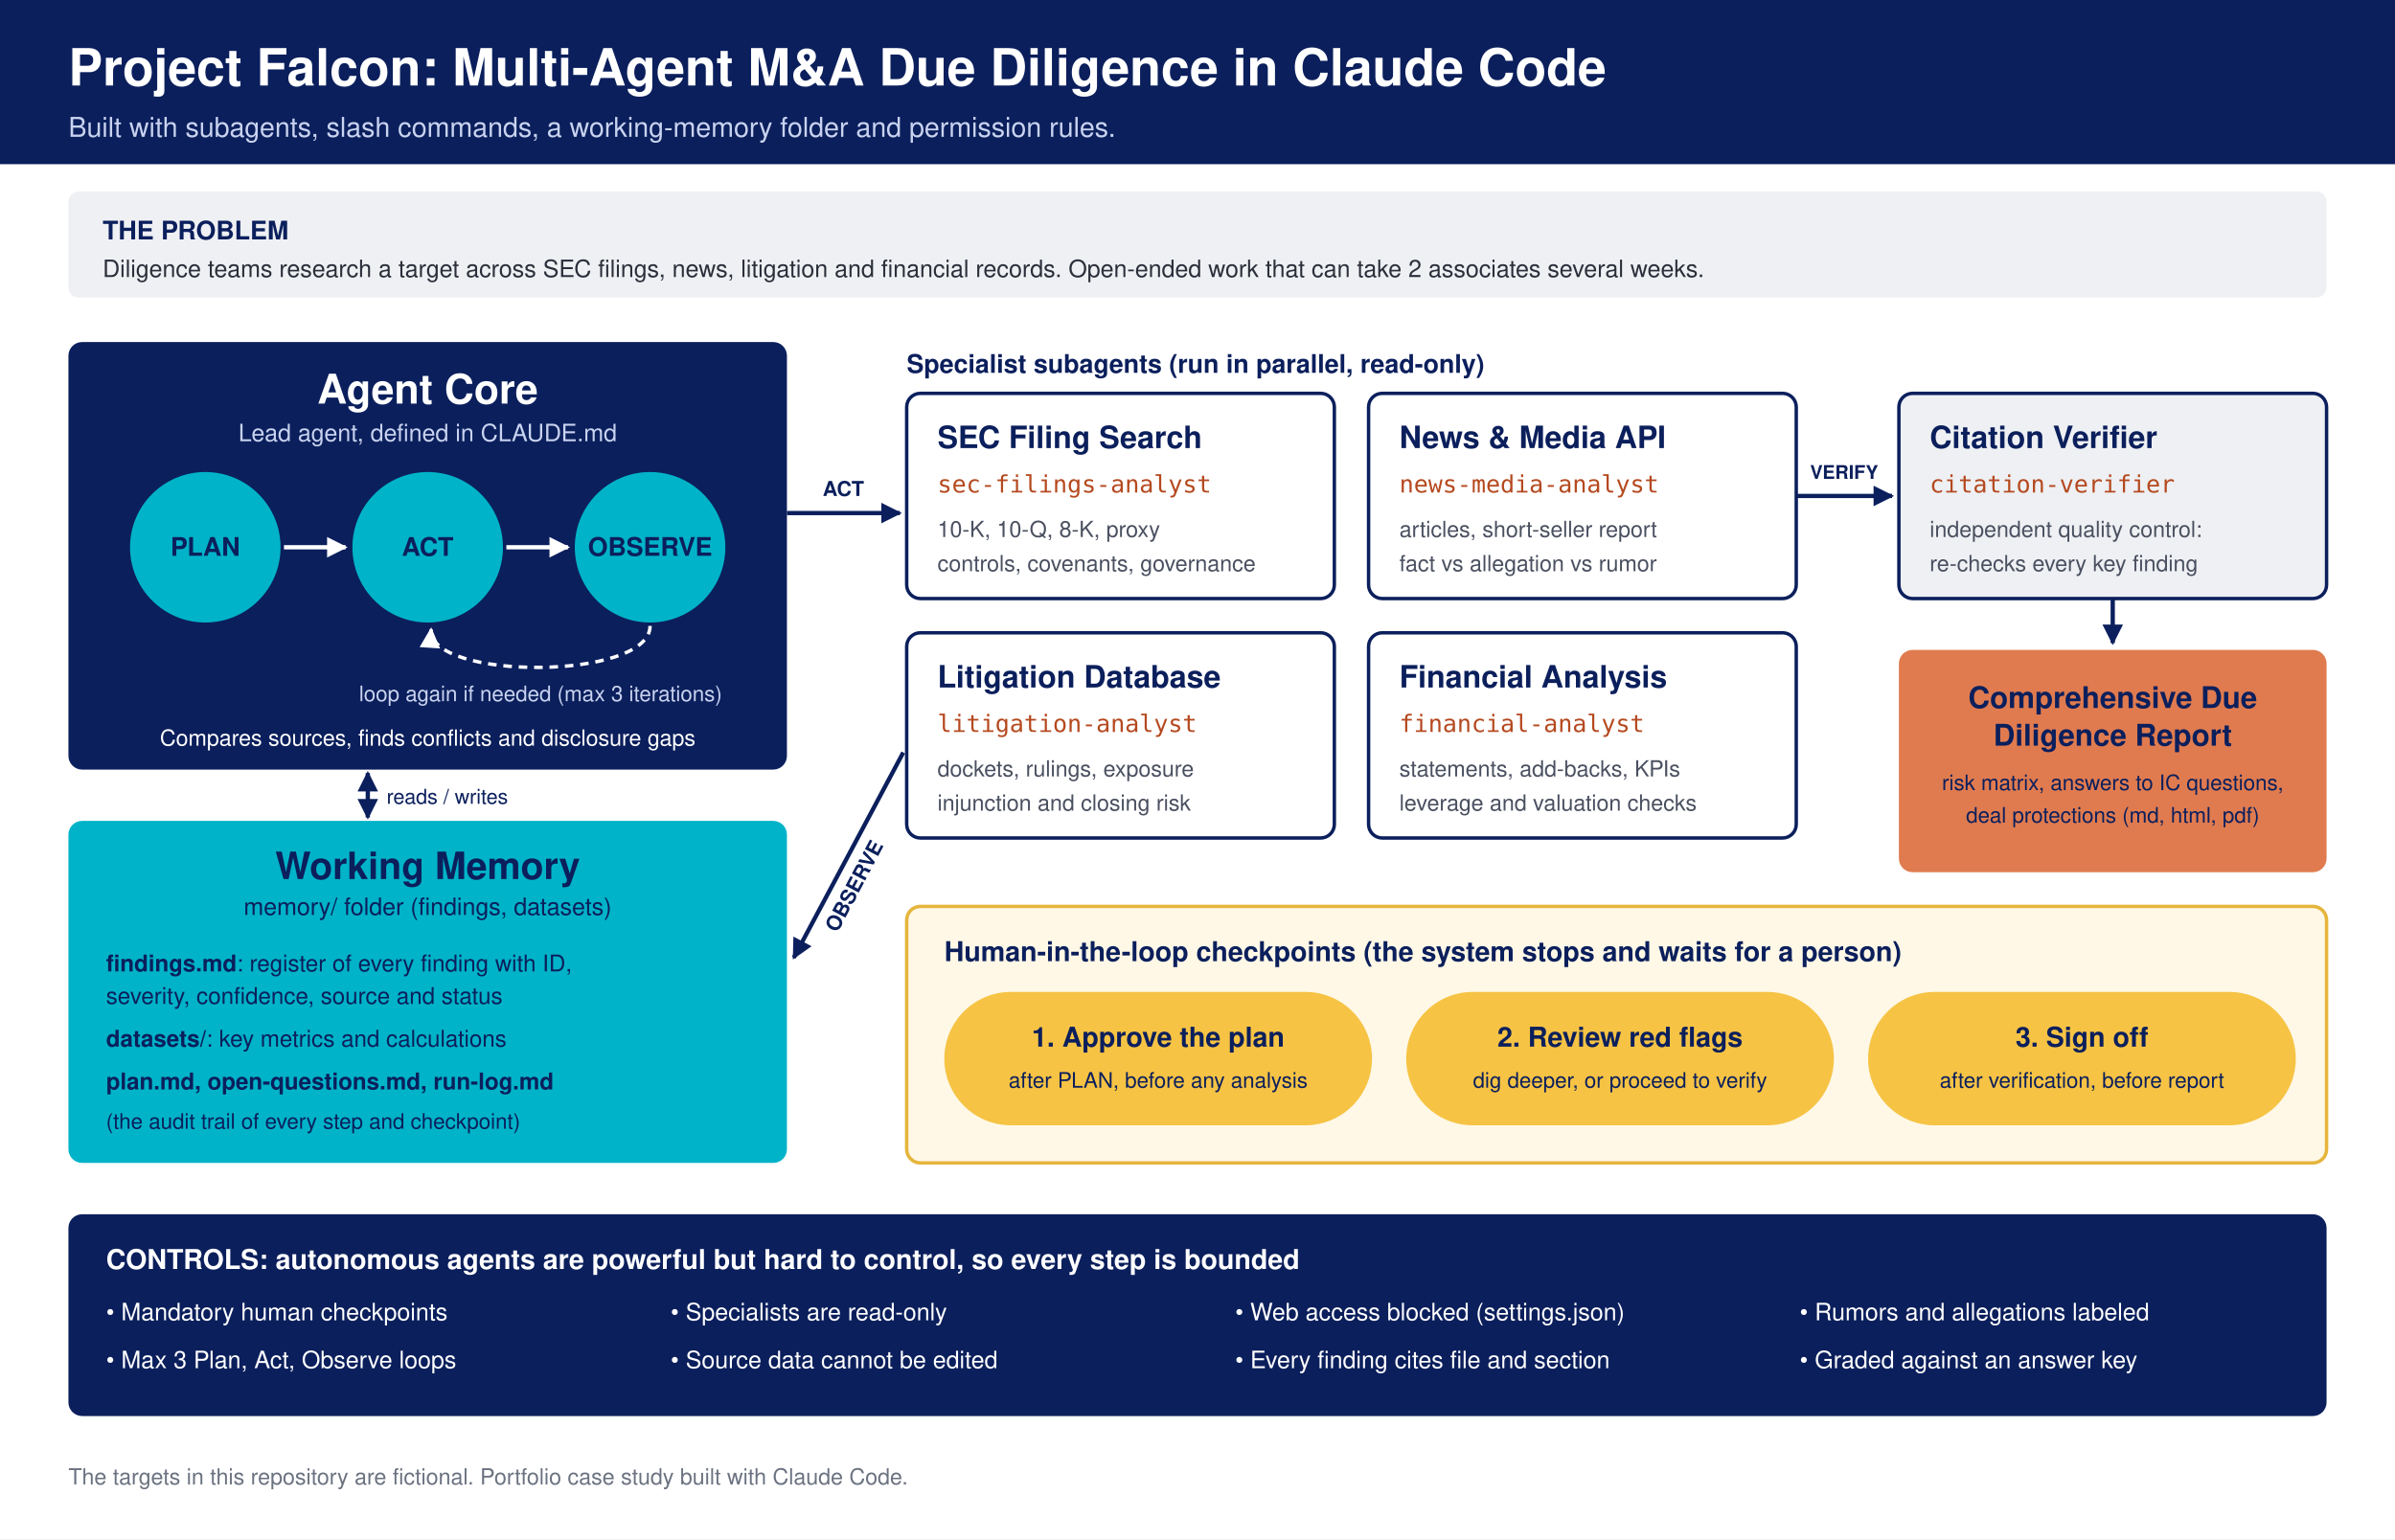
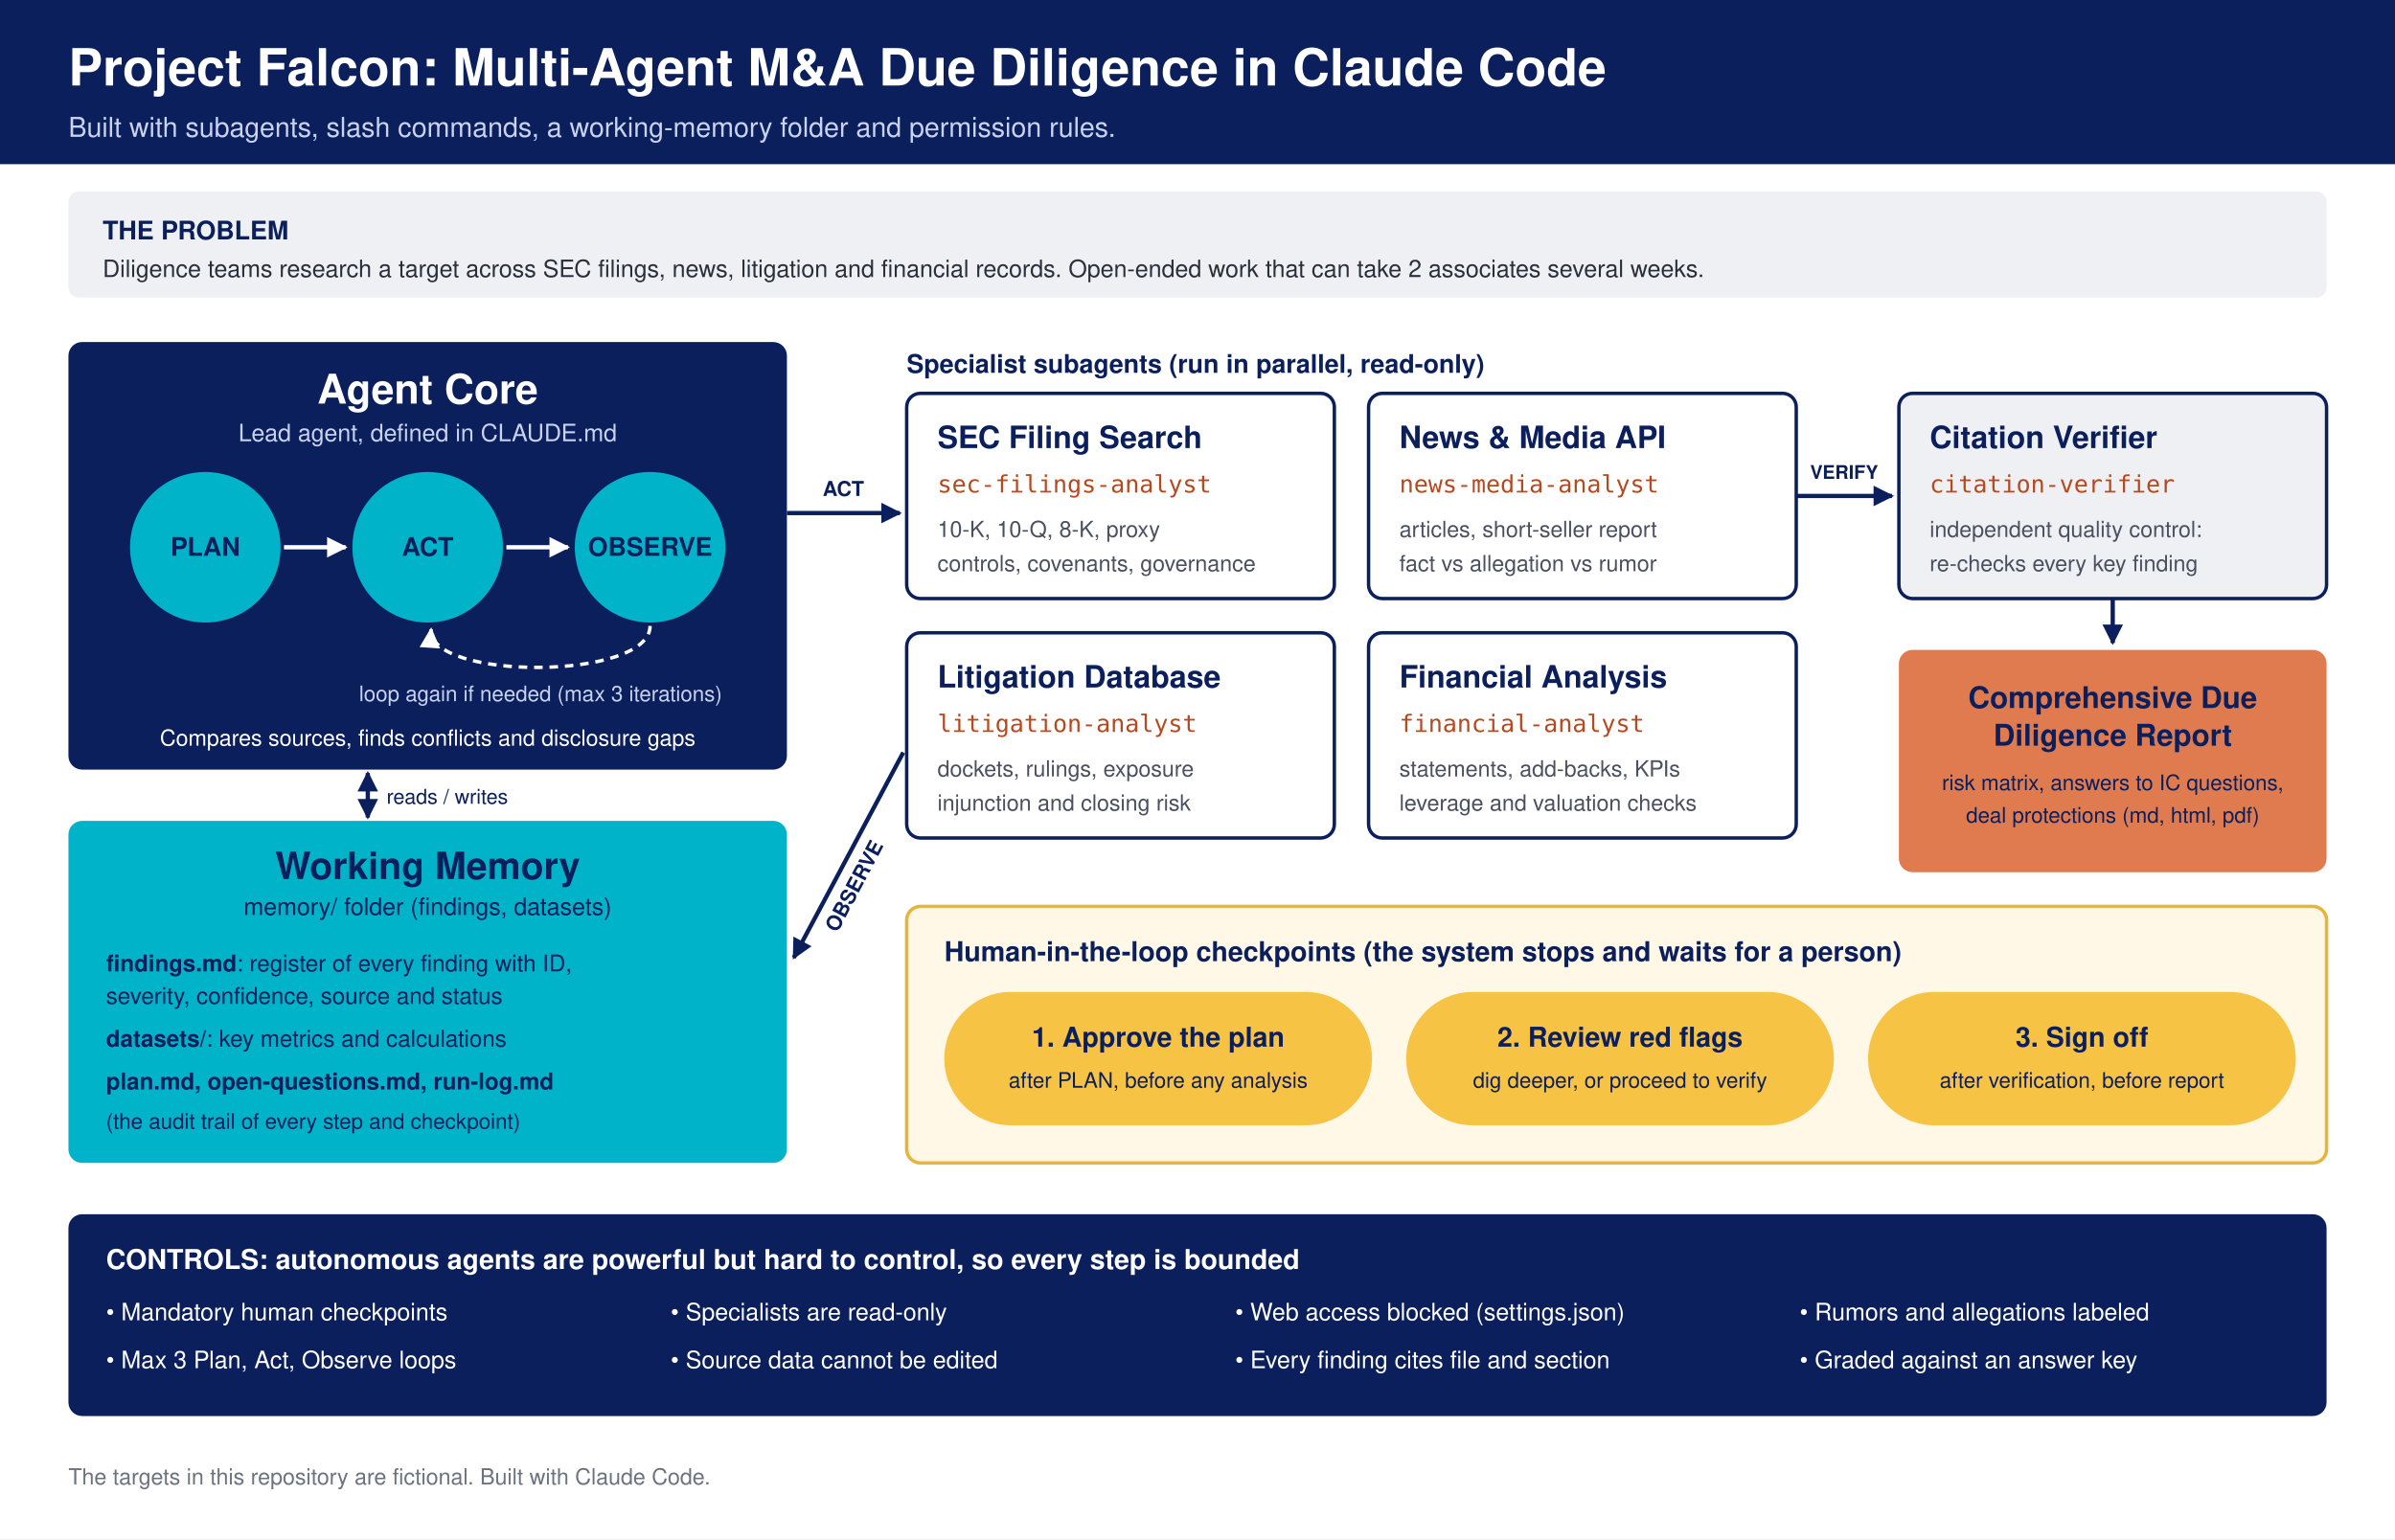
<svg xmlns="http://www.w3.org/2000/svg" width="1400" height="900" viewBox="0 0 1400 900" font-family="Helvetica, Arial, 'Liberation Sans', sans-serif">
  <defs>
    <marker id="arr" viewBox="0 0 10 10" refX="9" refY="5" markerUnits="userSpaceOnUse" markerWidth="12" markerHeight="12" orient="auto-start-reverse">
      <path d="M0,0 L10,5 L0,10 z" fill="#0B1F5C" />
    </marker>
    <marker id="arrw" viewBox="0 0 10 10" refX="9" refY="5" markerUnits="userSpaceOnUse" markerWidth="12" markerHeight="12" orient="auto-start-reverse">
      <path d="M0,0 L10,5 L0,10 z" fill="#FFFFFF" />
    </marker>
  </defs>
  <rect width="1400" height="900" fill="#FFFFFF" />
  <rect x="0" y="0" width="1400" height="96" fill="#0B1F5C" />
  <text x="40" y="50" font-size="30" font-weight="700" fill="#FFFFFF">Project Falcon: Multi-Agent M&amp;A Due Diligence in Claude Code</text>
  <text x="40" y="80" font-size="16" fill="#C9D3F0">Built with subagents, slash commands, a working-memory folder and permission rules.</text>
  <rect x="40" y="112" width="1320" height="62" rx="6" fill="#EEF0F3" />
  <text x="60" y="140" font-size="15" font-weight="700" fill="#0B1F5C">THE PROBLEM</text>
  <text x="60" y="162" font-size="14" fill="#2B2F3A">Diligence teams research a target across SEC filings, news, litigation and financial records. Open-ended work that can take 2 associates several weeks.</text>
  <rect x="40" y="200" width="420" height="250" rx="8" fill="#0B1F5C" />
  <text x="250" y="236" font-size="24" font-weight="700" fill="#FFFFFF" text-anchor="middle">Agent Core</text>
  <text x="250" y="258" font-size="14" fill="#C9D3F0" text-anchor="middle">Lead agent, defined in CLAUDE.md</text>
  <circle cx="120" cy="320" r="44" fill="#00B3C8" />
  <circle cx="250" cy="320" r="44" fill="#00B3C8" />
  <circle cx="380" cy="320" r="44" fill="#00B3C8" />
  <text x="120" y="325" font-size="15" font-weight="700" fill="#0B1F5C" text-anchor="middle">PLAN</text>
  <text x="250" y="325" font-size="15" font-weight="700" fill="#0B1F5C" text-anchor="middle">ACT</text>
  <text x="380" y="325" font-size="15" font-weight="700" fill="#0B1F5C" text-anchor="middle">OBSERVE</text>
  <line x1="166" y1="320" x2="202" y2="320" stroke="#FFFFFF" stroke-width="2.5" marker-end="url(#arrw)" />
  <line x1="296" y1="320" x2="332" y2="320" stroke="#FFFFFF" stroke-width="2.5" marker-end="url(#arrw)" />
  <path d="M380,366 C380,398 250,398 252,368" fill="none" stroke="#FFFFFF" stroke-width="2" stroke-dasharray="5 4" marker-end="url(#arrw)" />
  <text x="316" y="410" font-size="12.5" fill="#C9D3F0" text-anchor="middle">loop again if needed (max 3 iterations)</text>
  <text x="250" y="436" font-size="13" fill="#FFFFFF" text-anchor="middle">Compares sources, finds conflicts and disclosure gaps</text>
  <rect x="40" y="480" width="420" height="200" rx="8" fill="#00B3C8" />
  <text x="250" y="514" font-size="22" font-weight="700" fill="#0B1F5C" text-anchor="middle">Working Memory</text>
  <text x="250" y="535" font-size="14" fill="#0B1F5C" text-anchor="middle">memory/ folder (findings, datasets)</text>
  <text x="62" y="568" font-size="13.5" fill="#0B1F5C">
    <tspan font-weight="700">findings.md</tspan>: register of every finding with ID,</text>
  <text x="62" y="587" font-size="13.5" fill="#0B1F5C">severity, confidence, source and status</text>
  <text x="62" y="612" font-size="13.5" fill="#0B1F5C">
    <tspan font-weight="700">datasets/</tspan>: key metrics and calculations</text>
  <text x="62" y="637" font-size="13.5" fill="#0B1F5C">
    <tspan font-weight="700">plan.md, open-questions.md, run-log.md</tspan>
  </text>
  <text x="62" y="660" font-size="12.5" fill="#0B1F5C">(the audit trail of every step and checkpoint)</text>
  <line x1="215" y1="452" x2="215" y2="478" stroke="#0B1F5C" stroke-width="2.5" marker-start="url(#arr)" marker-end="url(#arr)" />
  <text x="226" y="470" font-size="12" fill="#0B1F5C">reads / writes</text>
  <text x="530" y="218" font-size="15" font-weight="700" fill="#0B1F5C">Specialist subagents (run in parallel, read-only)</text>
  <g>
    <rect x="530" y="230" width="250" height="120" rx="8" fill="#FFFFFF" stroke="#0B1F5C" stroke-width="2" />
    <text x="548" y="262" font-size="18" font-weight="700" fill="#0B1F5C">SEC Filing Search</text>
    <text x="548" y="288" font-size="14" fill="#B5491F" font-family="Menlo, Consolas, monospace">sec-filings-analyst</text>
    <text x="548" y="314" font-size="13" fill="#4A5060">10-K, 10-Q, 8-K, proxy</text>
    <text x="548" y="334" font-size="13" fill="#4A5060">controls, covenants, governance</text>
  </g>
  <g>
    <rect x="800" y="230" width="250" height="120" rx="8" fill="#FFFFFF" stroke="#0B1F5C" stroke-width="2" />
    <text x="818" y="262" font-size="18" font-weight="700" fill="#0B1F5C">News &amp; Media API</text>
    <text x="818" y="288" font-size="14" fill="#B5491F" font-family="Menlo, Consolas, monospace">news-media-analyst</text>
    <text x="818" y="314" font-size="13" fill="#4A5060">articles, short-seller report</text>
    <text x="818" y="334" font-size="13" fill="#4A5060">fact vs allegation vs rumor</text>
  </g>
  <g>
    <rect x="530" y="370" width="250" height="120" rx="8" fill="#FFFFFF" stroke="#0B1F5C" stroke-width="2" />
    <text x="548" y="402" font-size="18" font-weight="700" fill="#0B1F5C">Litigation Database</text>
    <text x="548" y="428" font-size="14" fill="#B5491F" font-family="Menlo, Consolas, monospace">litigation-analyst</text>
    <text x="548" y="454" font-size="13" fill="#4A5060">dockets, rulings, exposure</text>
    <text x="548" y="474" font-size="13" fill="#4A5060">injunction and closing risk</text>
  </g>
  <g>
    <rect x="800" y="370" width="250" height="120" rx="8" fill="#FFFFFF" stroke="#0B1F5C" stroke-width="2" />
    <text x="818" y="402" font-size="18" font-weight="700" fill="#0B1F5C">Financial Analysis</text>
    <text x="818" y="428" font-size="14" fill="#B5491F" font-family="Menlo, Consolas, monospace">financial-analyst</text>
    <text x="818" y="454" font-size="13" fill="#4A5060">statements, add-backs, KPIs</text>
    <text x="818" y="474" font-size="13" fill="#4A5060">leverage and valuation checks</text>
  </g>
  <line x1="460" y1="300" x2="526" y2="300" stroke="#0B1F5C" stroke-width="2.5" marker-end="url(#arr)" />
  <text x="493" y="290" font-size="12" font-weight="700" fill="#0B1F5C" text-anchor="middle">ACT</text>
  <line x1="528" y1="440" x2="464" y2="560" stroke="#0B1F5C" stroke-width="2.5" marker-end="url(#arr)" />
  <text x="503" y="520" font-size="12" font-weight="700" fill="#0B1F5C" text-anchor="middle" transform="rotate(-62 503 520)">OBSERVE</text>
  <rect x="1110" y="230" width="250" height="120" rx="8" fill="#EEF0F3" stroke="#0B1F5C" stroke-width="2" />
  <text x="1128" y="262" font-size="18" font-weight="700" fill="#0B1F5C">Citation Verifier</text>
  <text x="1128" y="288" font-size="14" fill="#B5491F" font-family="Menlo, Consolas, monospace">citation-verifier</text>
  <text x="1128" y="314" font-size="13" fill="#4A5060">independent quality control:</text>
  <text x="1128" y="334" font-size="13" fill="#4A5060">re-checks every key finding</text>
  <line x1="1050" y1="290" x2="1106" y2="290" stroke="#0B1F5C" stroke-width="2.5" marker-end="url(#arr)" />
  <text x="1078" y="280" font-size="11" font-weight="700" fill="#0B1F5C" text-anchor="middle">VERIFY</text>
  <rect x="1110" y="380" width="250" height="130" rx="8" fill="#E07B4F" />
  <text x="1235" y="414" font-size="17.5" font-weight="700" fill="#0B1F5C" text-anchor="middle">Comprehensive Due</text>
  <text x="1235" y="436" font-size="17.5" font-weight="700" fill="#0B1F5C" text-anchor="middle">Diligence Report</text>
  <text x="1235" y="462" font-size="12.5" fill="#0B1F5C" text-anchor="middle">risk matrix, answers to IC questions,</text>
  <text x="1235" y="481" font-size="12.5" fill="#0B1F5C" text-anchor="middle">deal protections (md, html, pdf)</text>
  <line x1="1235" y1="350" x2="1235" y2="376" stroke="#0B1F5C" stroke-width="2.5" marker-end="url(#arr)" />
  <rect x="530" y="530" width="830" height="150" rx="8" fill="#FFF8E6" stroke="#E5B53C" stroke-width="2" />
  <text x="552" y="562" font-size="16" font-weight="700" fill="#0B1F5C">Human-in-the-loop checkpoints (the system stops and waits for a person)</text>
  <rect x="552" y="580" width="250" height="78" rx="39" fill="#F6C344" />
  <text x="677" y="612" font-size="16" font-weight="700" fill="#0B1F5C" text-anchor="middle">1. Approve the plan</text>
  <text x="677" y="636" font-size="12.5" fill="#0B1F5C" text-anchor="middle">after PLAN, before any analysis</text>
  <rect x="822" y="580" width="250" height="78" rx="39" fill="#F6C344" />
  <text x="947" y="612" font-size="16" font-weight="700" fill="#0B1F5C" text-anchor="middle">2. Review red flags</text>
  <text x="947" y="636" font-size="12.5" fill="#0B1F5C" text-anchor="middle">dig deeper, or proceed to verify</text>
  <rect x="1092" y="580" width="250" height="78" rx="39" fill="#F6C344" />
  <text x="1217" y="612" font-size="16" font-weight="700" fill="#0B1F5C" text-anchor="middle">3. Sign off</text>
  <text x="1217" y="636" font-size="12.5" fill="#0B1F5C" text-anchor="middle">after verification, before report</text>
  <rect x="40" y="710" width="1320" height="118" rx="8" fill="#0B1F5C" />
  <text x="62" y="742" font-size="16" font-weight="700" fill="#FFFFFF">CONTROLS: autonomous agents are powerful but hard to control, so every step is bounded</text>
  <g font-size="14" fill="#FFFFFF">
    <text x="62" y="772">• Mandatory human checkpoints</text>
    <text x="62" y="800">• Max 3 Plan, Act, Observe loops</text>
    <text x="392" y="772">• Specialists are read-only</text>
    <text x="392" y="800">• Source data cannot be edited</text>
    <text x="722" y="772">• Web access blocked (settings.json)</text>
    <text x="722" y="800">• Every finding cites file and section</text>
    <text x="1052" y="772">• Rumors and allegations labeled</text>
    <text x="1052" y="800">• Graded against an answer key</text>
  </g>
-   <text x="40" y="868" font-size="13" fill="#6B7280">The targets in this repository are fictional. Portfolio case study built with Claude Code.</text>
+   <text x="40" y="868" font-size="13" fill="#6B7280">The targets in this repository are fictional. Built with Claude Code.</text>
</svg>
